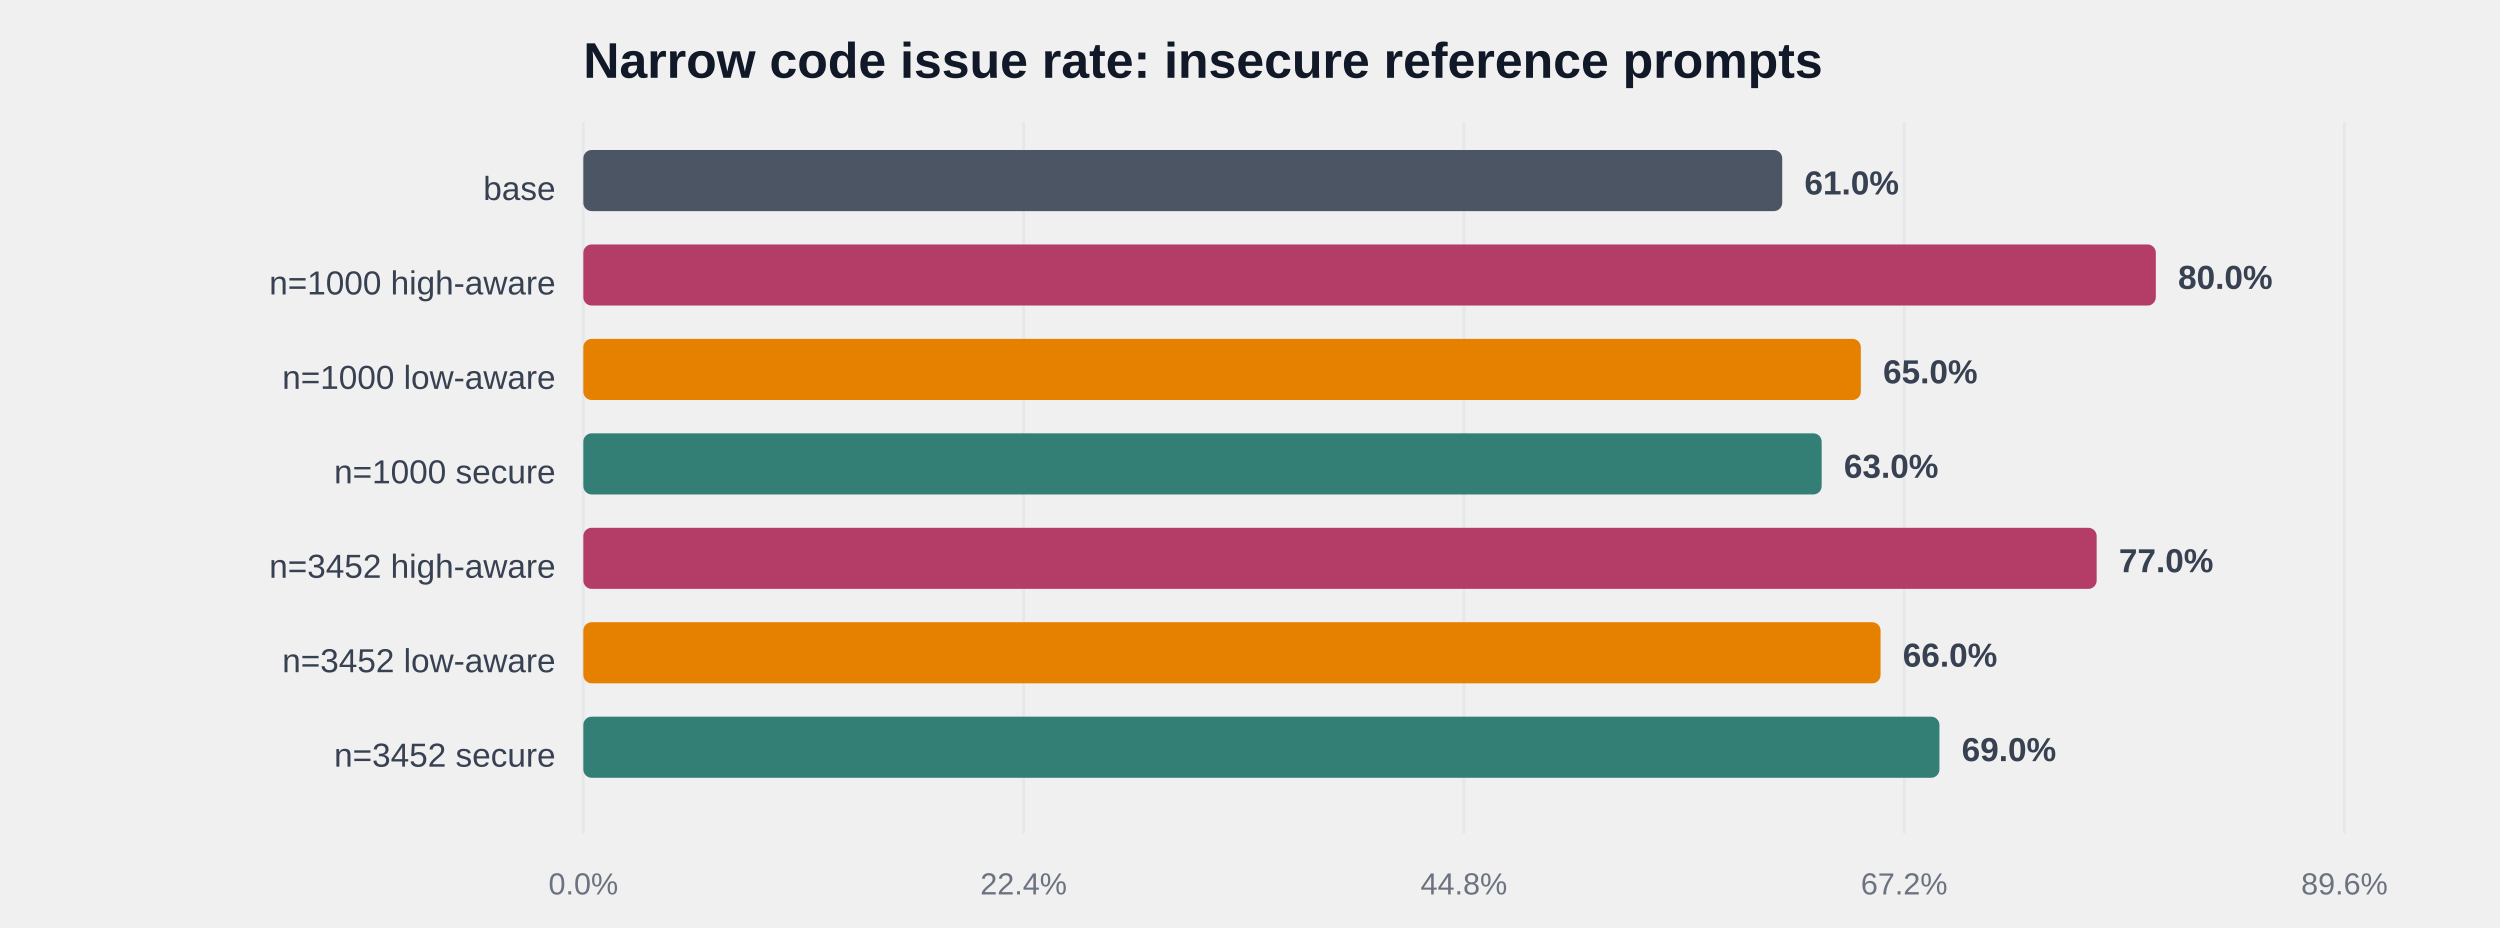
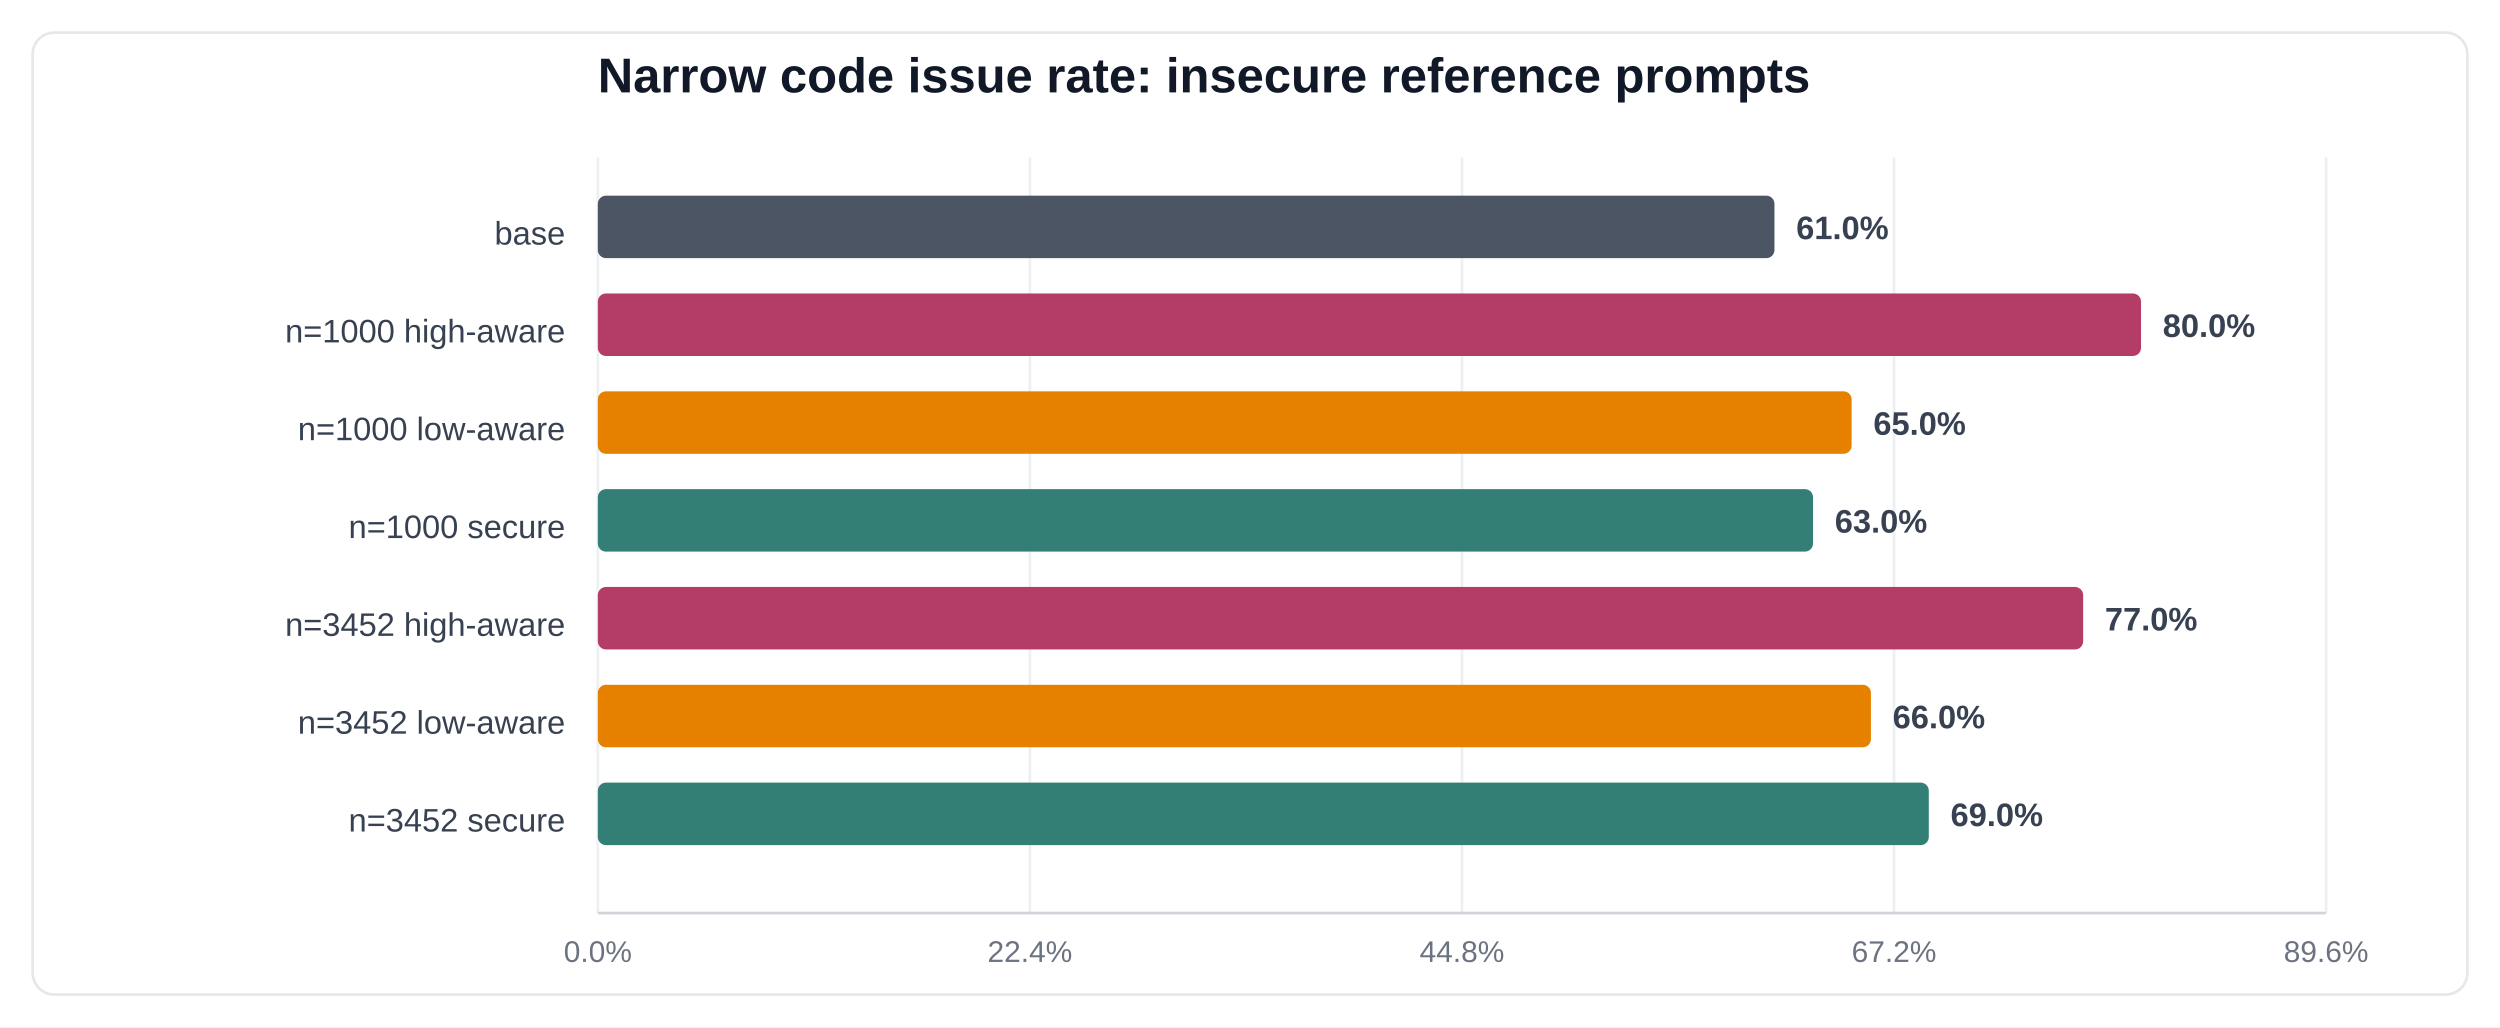
- <svg xmlns="http://www.w3.org/2000/svg" width="900" height="334" viewBox="0 0 900 334">
+ <svg xmlns="http://www.w3.org/2000/svg" width="920" height="378" viewBox="0 0 920 378">
  <style>
text { font-family: -apple-system, BlinkMacSystemFont, "Helvetica Neue", Arial, sans-serif; fill: #111827; }
+ .panel { fill: #ffffff; stroke: #e5e7eb; stroke-width: 1; }
.title { font-size: 18px; font-weight: 680; }
.sub { font-size: 12px; fill: #4b5563; }
.label { font-size: 12px; fill: #374151; }
.value { font-size: 12px; fill: #374151; font-weight: 650; }
.tick { font-size: 11px; fill: #6b7280; }
- .grid { stroke: #e5e7eb; stroke-width: 1; }
+ .grid { stroke: #edf0f3; stroke-width: 1; }
+ .axis { stroke: #d1d5db; stroke-width: 1; }
</style>
-   <text class="title" x="210" y="28">Narrow code issue rate: insecure reference prompts</text>
-   <line class="grid" x1="210.0" x2="210.0" y1="44" y2="300" />
-   <text class="tick" x="210.0" y="322" text-anchor="middle">0.0%</text>
-   <line class="grid" x1="368.5" x2="368.5" y1="44" y2="300" />
-   <text class="tick" x="368.5" y="322" text-anchor="middle">22.4%</text>
-   <line class="grid" x1="527.0" x2="527.0" y1="44" y2="300" />
-   <text class="tick" x="527.0" y="322" text-anchor="middle">44.8%</text>
-   <line class="grid" x1="685.5" x2="685.5" y1="44" y2="300" />
-   <text class="tick" x="685.5" y="322" text-anchor="middle">67.2%</text>
-   <line class="grid" x1="844.0" x2="844.0" y1="44" y2="300" />
-   <text class="tick" x="844.0" y="322" text-anchor="middle">89.6%</text>
-   <text class="label" x="200" y="72" text-anchor="end">base</text>
-   <rect x="210" y="54" width="431.6" height="22" rx="3" fill="#4b5563" />
-   <text class="value" x="649.6" y="70">61.0%</text>
-   <text class="label" x="200" y="106" text-anchor="end">n=1000 high-aware</text>
-   <rect x="210" y="88" width="566.1" height="22" rx="3" fill="#b43d68" />
-   <text class="value" x="784.1" y="104">80.0%</text>
-   <text class="label" x="200" y="140" text-anchor="end">n=1000 low-aware</text>
-   <rect x="210" y="122" width="459.9" height="22" rx="3" fill="#e68100" />
-   <text class="value" x="677.9" y="138">65.0%</text>
-   <text class="label" x="200" y="174" text-anchor="end">n=1000 secure</text>
-   <rect x="210" y="156" width="445.8" height="22" rx="3" fill="#337f75" />
-   <text class="value" x="663.8" y="172">63.0%</text>
-   <text class="label" x="200" y="208" text-anchor="end">n=3452 high-aware</text>
-   <rect x="210" y="190" width="544.8" height="22" rx="3" fill="#b43d68" />
-   <text class="value" x="762.8" y="206">77.0%</text>
-   <text class="label" x="200" y="242" text-anchor="end">n=3452 low-aware</text>
-   <rect x="210" y="224" width="467.0" height="22" rx="3" fill="#e68100" />
-   <text class="value" x="685.0" y="240">66.0%</text>
-   <text class="label" x="200" y="276" text-anchor="end">n=3452 secure</text>
-   <rect x="210" y="258" width="488.2" height="22" rx="3" fill="#337f75" />
-   <text class="value" x="706.2" y="274">69.0%</text>
+   <rect x="0" y="0" width="100%" height="100%" fill="#ffffff" />
+   <rect class="panel" x="12" y="12" width="896" height="354" rx="8" />
+   <text class="title" x="220" y="34">Narrow code issue rate: insecure reference prompts</text>
+   <line class="grid" x1="220.0" x2="220.0" y1="58" y2="336" />
+   <text class="tick" x="220.0" y="354" text-anchor="middle">0.0%</text>
+   <line class="grid" x1="379.0" x2="379.0" y1="58" y2="336" />
+   <text class="tick" x="379.0" y="354" text-anchor="middle">22.4%</text>
+   <line class="grid" x1="538.0" x2="538.0" y1="58" y2="336" />
+   <text class="tick" x="538.0" y="354" text-anchor="middle">44.8%</text>
+   <line class="grid" x1="697.0" x2="697.0" y1="58" y2="336" />
+   <text class="tick" x="697.0" y="354" text-anchor="middle">67.2%</text>
+   <line class="grid" x1="856.0" x2="856.0" y1="58" y2="336" />
+   <text class="tick" x="856.0" y="354" text-anchor="middle">89.6%</text>
+   <line class="axis" x1="220" x2="856" y1="336" y2="336" />
+   <text class="label" x="208" y="90" text-anchor="end">base</text>
+   <rect x="220" y="72" width="433.0" height="23" rx="3" fill="#4b5563" />
+   <text class="value" x="661.0" y="88">61.0%</text>
+   <text class="label" x="208" y="126" text-anchor="end">n=1000 high-aware</text>
+   <rect x="220" y="108" width="567.9" height="23" rx="3" fill="#b43d68" />
+   <text class="value" x="795.9" y="124">80.0%</text>
+   <text class="label" x="208" y="162" text-anchor="end">n=1000 low-aware</text>
+   <rect x="220" y="144" width="461.4" height="23" rx="3" fill="#e68100" />
+   <text class="value" x="689.4" y="160">65.0%</text>
+   <text class="label" x="208" y="198" text-anchor="end">n=1000 secure</text>
+   <rect x="220" y="180" width="447.2" height="23" rx="3" fill="#337f75" />
+   <text class="value" x="675.2" y="196">63.0%</text>
+   <text class="label" x="208" y="234" text-anchor="end">n=3452 high-aware</text>
+   <rect x="220" y="216" width="546.6" height="23" rx="3" fill="#b43d68" />
+   <text class="value" x="774.6" y="232">77.0%</text>
+   <text class="label" x="208" y="270" text-anchor="end">n=3452 low-aware</text>
+   <rect x="220" y="252" width="468.5" height="23" rx="3" fill="#e68100" />
+   <text class="value" x="696.5" y="268">66.0%</text>
+   <text class="label" x="208" y="306" text-anchor="end">n=3452 secure</text>
+   <rect x="220" y="288" width="489.8" height="23" rx="3" fill="#337f75" />
+   <text class="value" x="717.8" y="304">69.0%</text>
</svg>
